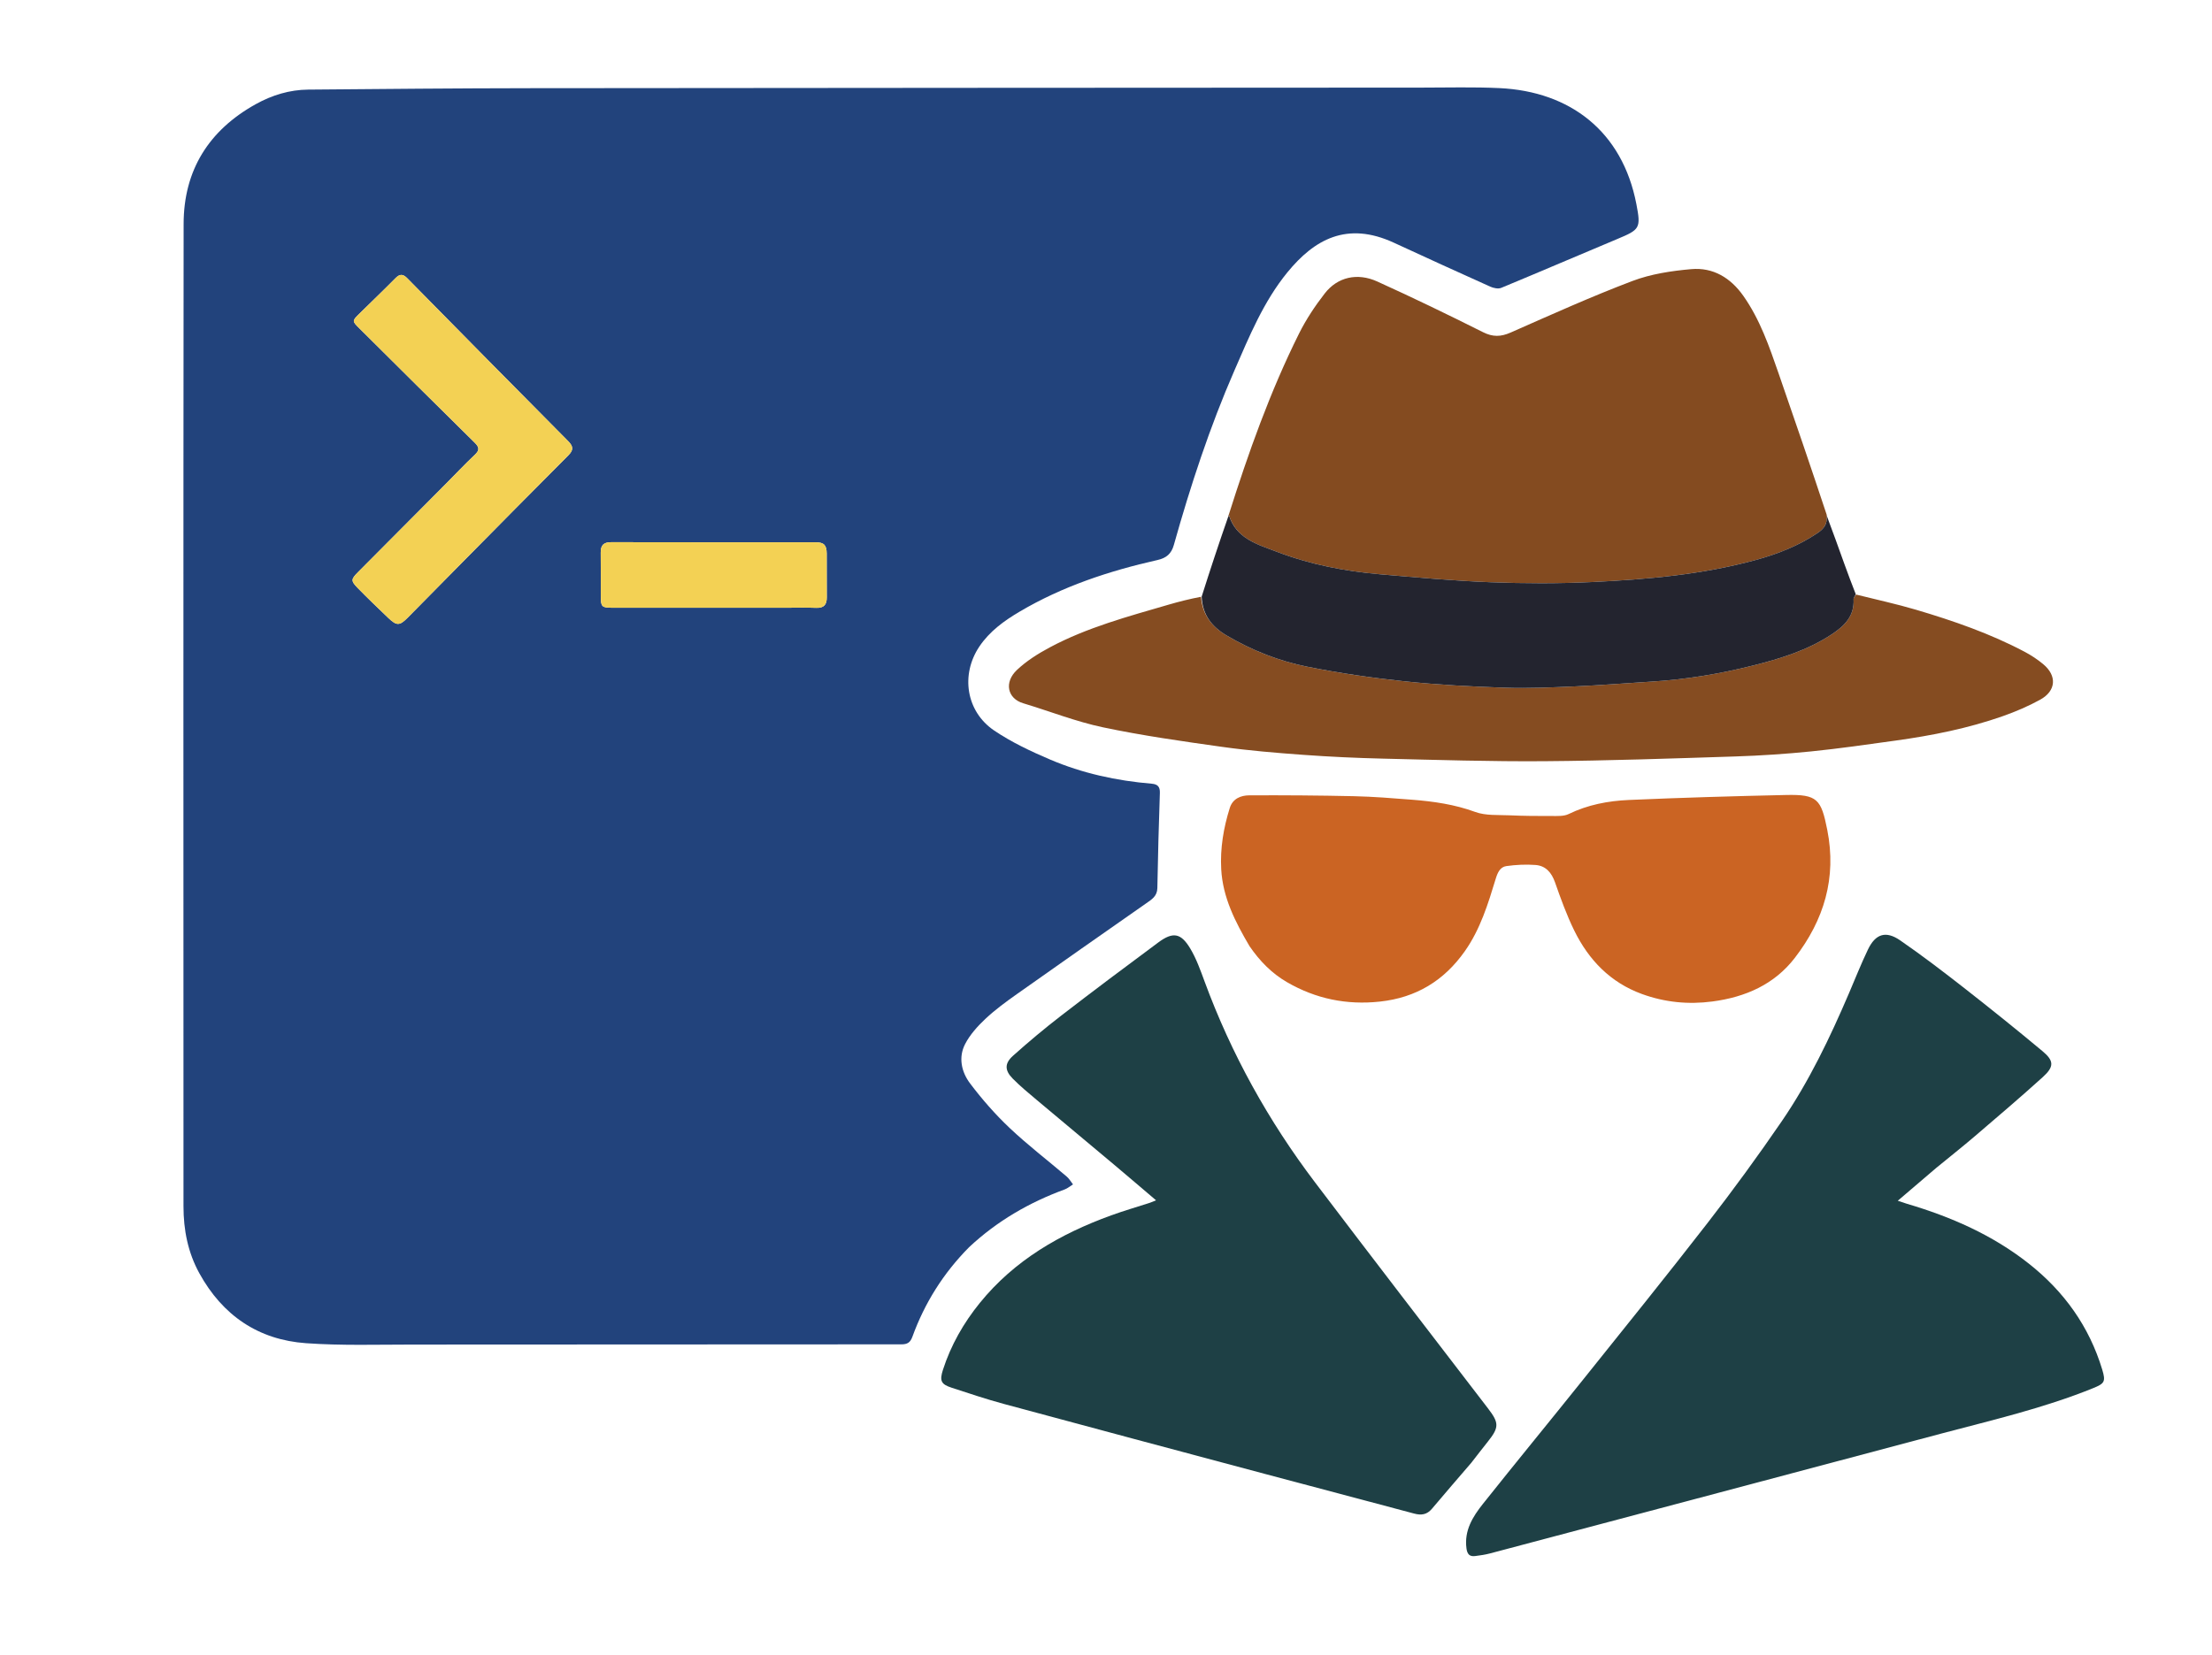
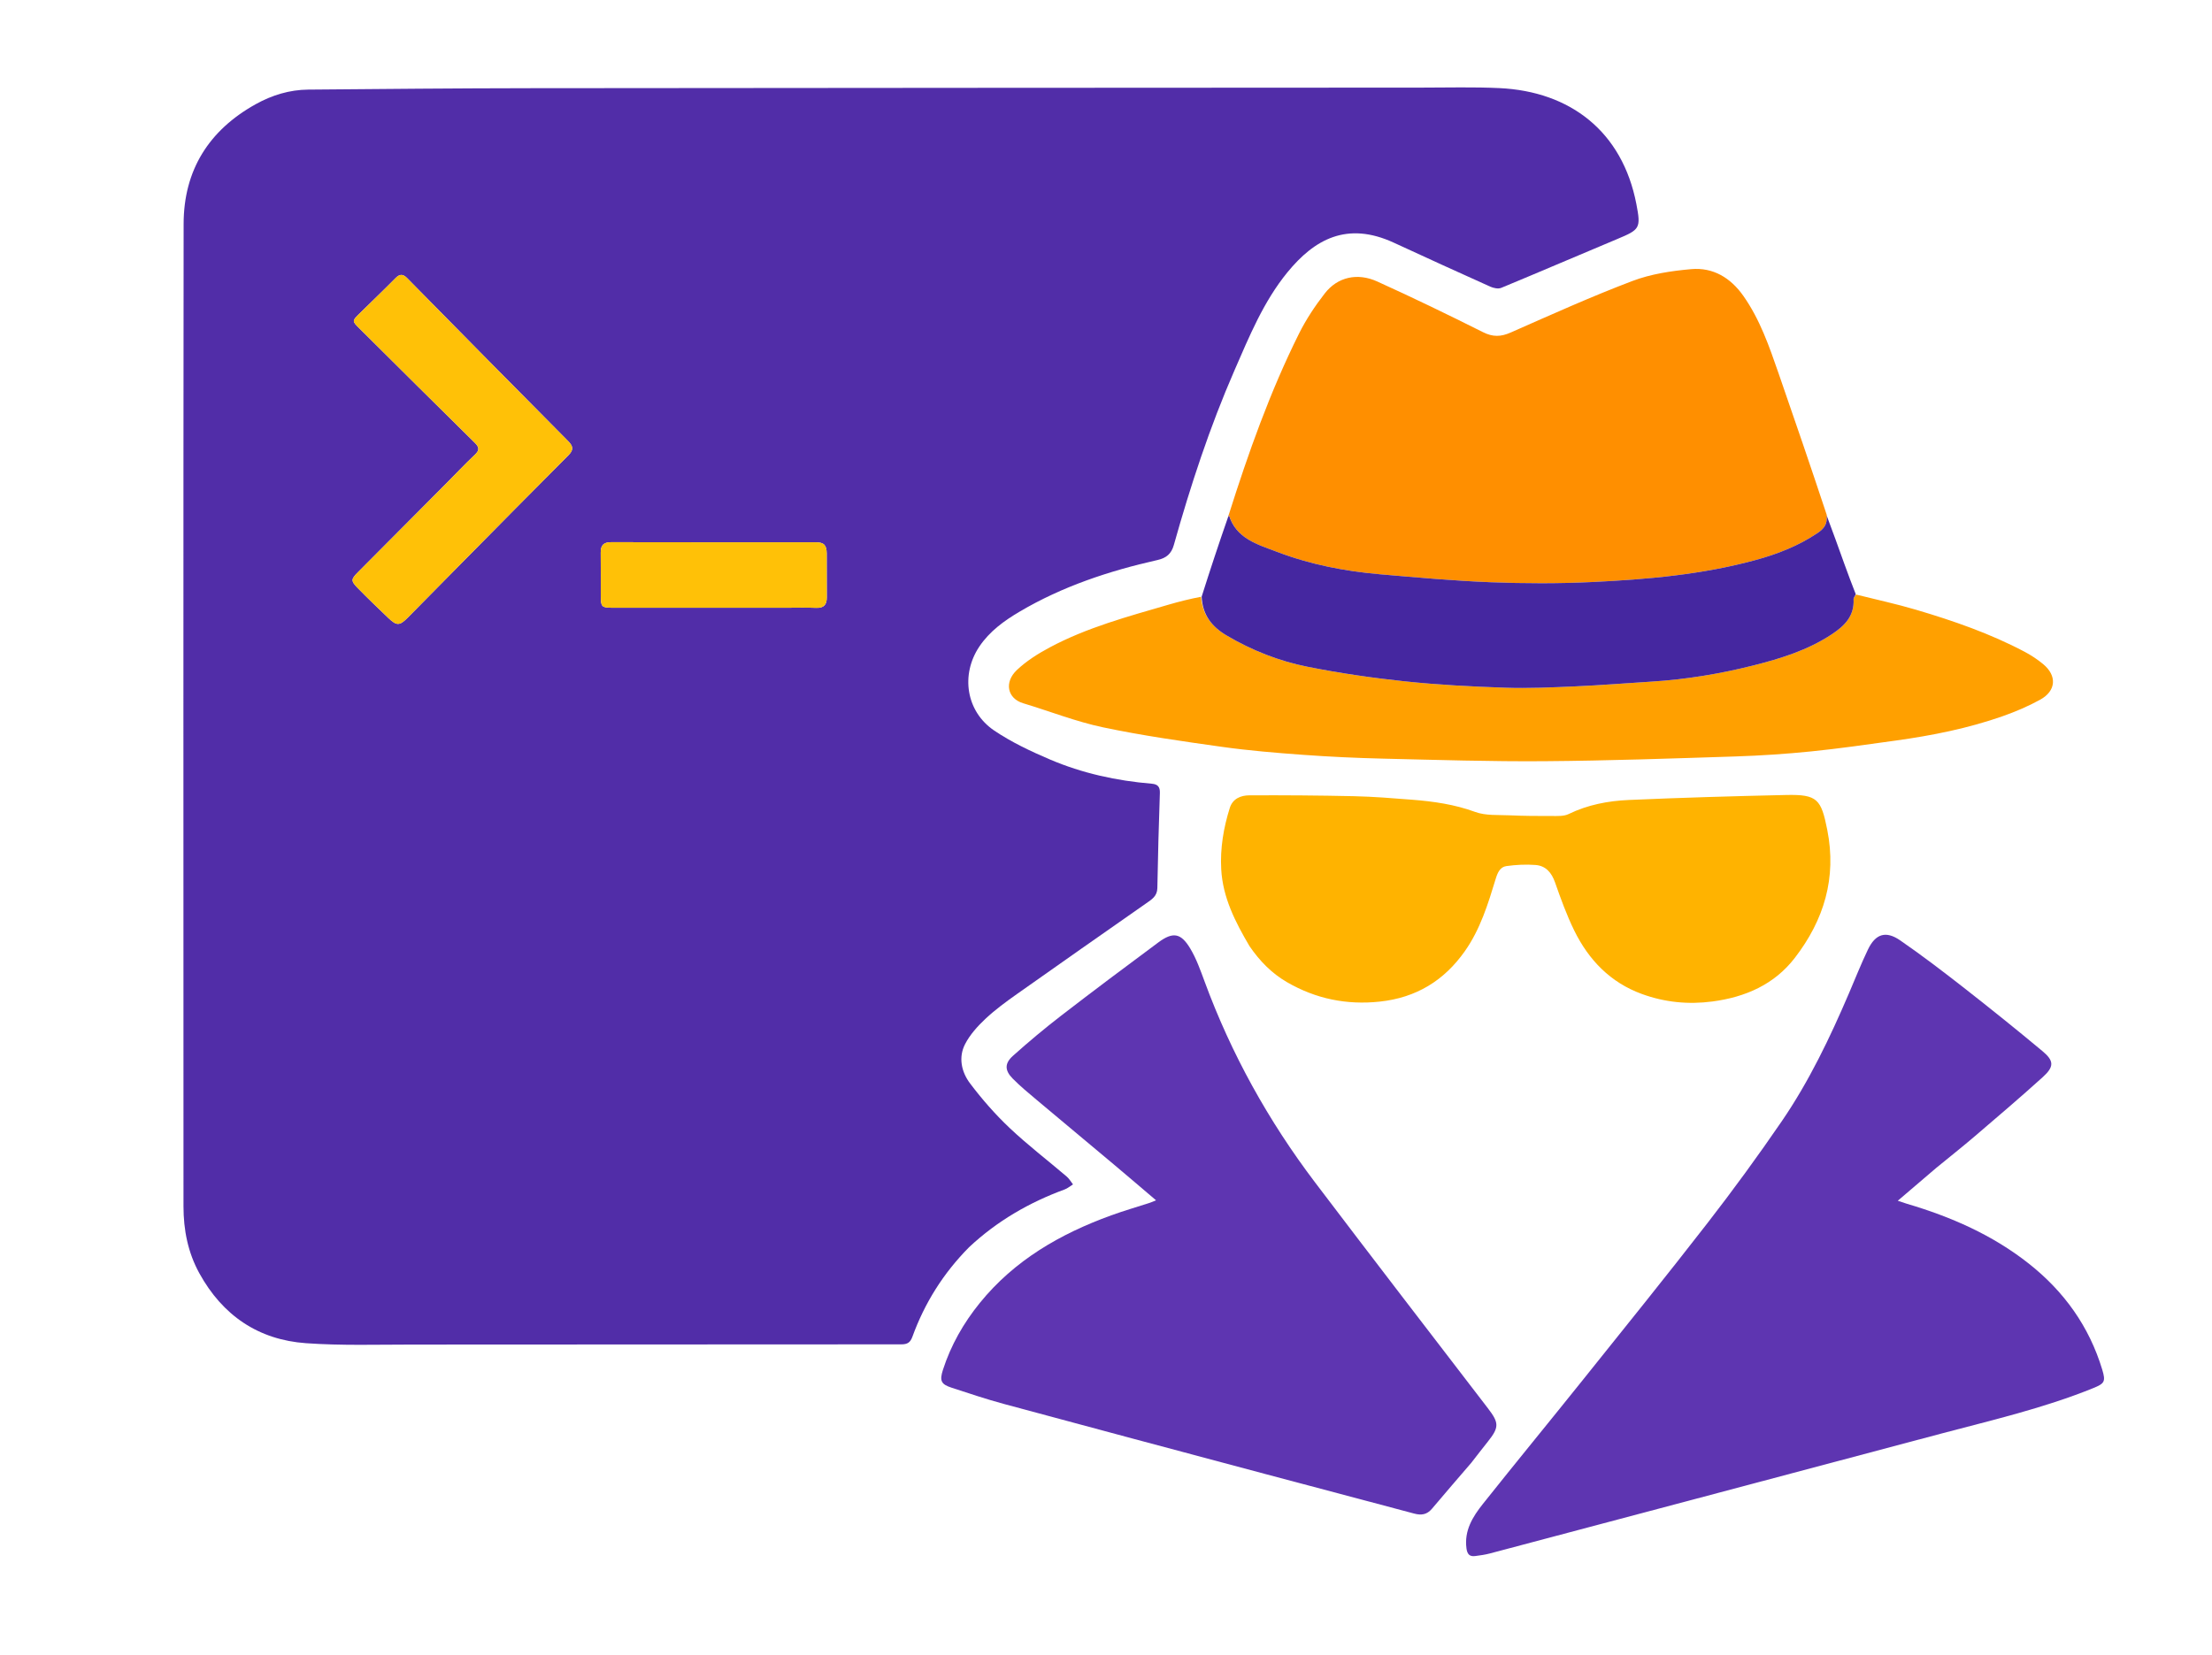
<svg xmlns="http://www.w3.org/2000/svg" version="1.1" id="Layer_1" x="0px" y="0px" width="1382" viewBox="0 0 1382 1034" enable-background="new 0 0 1382 1624" xml:space="preserve" height="1034">
  <defs id="defs20" />
-   <path fill="#22437c" opacity="1" stroke="none" d="m 605.45,779.444 c -16.065,16.237 -27.758,34.865 -35.413,55.969 -1.327,3.659 -3.187,4.733 -6.906,4.732 -101.82,-0.006 -203.639,0.128 -305.459,0.139 -22.155,0.002 -44.387,0.711 -66.446,-0.85 -29.863,-2.113 -52.187,-17.384 -66.675,-43.706 -7.149,-12.989 -9.911,-27.119 -9.913,-41.804 -0.029,-204.646 -0.125,-409.291 0.084,-613.936 0.034,-33.61 15.781,-58.638 45.13,-74.921 10.109,-5.608 21.074,-8.971 32.718,-9.071 46.307,-0.4 92.615,-0.833 138.922,-0.883 185.644,-0.198 371.288,-0.264 556.932,-0.359 16.144,-0.008 32.316,-0.457 48.427,0.308 44.153,2.096 76.759,27.044 85.517,72.498 2.91,15.103 2.198,15.911 -11.954,21.822 -24.188,10.103 -48.256,20.494 -72.478,30.514 -1.883,0.779 -4.825,0.153 -6.854,-0.757 -20.129,-9.035 -40.197,-18.206 -60.227,-27.458 -29.322,-13.544 -49.715,-2.063 -66.552,18.556 -14.885,18.229 -23.739,39.896 -33.044,61.233 -15.439,35.405 -27.451,72.006 -37.881,109.146 -1.531,5.453 -4.663,8.123 -10.208,9.371 -30.217,6.802 -59.422,16.47 -86.247,32.321 -9.638,5.695 -18.678,12.257 -25.051,21.749 -11.799,17.574 -8.317,40.619 9.284,52.499 10.788,7.281 22.832,12.966 34.856,18.093 20.253,8.636 41.637,13.301 63.6,15.136 3.629,0.303 5.178,1.876 5.047,5.76 -0.672,19.805 -1.233,39.615 -1.576,59.428 -0.088,5.104 -3.466,7.105 -6.911,9.514 -26.995,18.879 -53.995,37.752 -80.881,56.786 -6.784,4.803 -13.562,9.754 -19.6,15.426 -4.891,4.596 -9.652,9.867 -12.705,15.754 -4.332,8.351 -2.298,17.481 3.048,24.574 7.461,9.899 15.732,19.366 24.736,27.877 11.331,10.711 23.783,20.234 35.666,30.368 1.569,1.338 2.64,3.261 3.942,4.912 -1.734,1.071 -3.346,2.474 -5.22,3.163 -22.133,8.13 -42.176,19.69 -59.71,36.097 M 288.887,351.387 c 22.028,-22.272 43.999,-44.6 66.143,-66.755 3.45,-3.451 3.187,-5.685 -0.128,-9.025 -33.57,-33.818 -67.032,-67.744 -100.45,-101.713 -2.733,-2.778 -4.681,-2.785 -7.412,-0.011 -7.363,7.477 -14.968,14.715 -22.442,22.083 -4.683,4.617 -4.673,4.664 -0.094,9.214 23.996,23.841 47.957,47.716 72.061,71.448 2.926,2.881 3.157,4.687 0.083,7.589 -6.297,5.944 -12.231,12.271 -18.34,18.415 -18.209,18.317 -36.437,36.616 -54.641,54.939 -4.389,4.418 -4.554,5.418 -0.252,9.83 6.274,6.435 12.775,12.653 19.275,18.862 5.126,4.896 6.983,4.84 11.996,-0.218 11.259,-11.361 22.47,-22.769 34.201,-34.658 m 202.613,28.426 c 6.158,-6e-5 12.323,-0.176 18.472,0.056 4.796,0.181 6.616,-1.991 6.574,-6.546 -0.085,-9.153 0.028,-18.308 -0.045,-27.462 -0.042,-5.221 -1.756,-6.953 -6.828,-6.956 -42.608,-0.022 -85.216,0.03 -127.824,-0.072 -4.776,-0.011 -6.59,1.961 -6.533,6.542 0.112,8.986 0.018,17.975 0.036,26.962 0.014,6.919 0.563,7.472 7.296,7.473 35.95,0.004 71.901,0.002 108.851,0.002 z" id="path2" />
-   <path fill="#1e4045" opacity="1" stroke="none" d="m 1209.821,729.786 c -7.957,6.793 -15.641,13.358 -24.147,20.624 2.482,0.822 4.085,1.403 5.718,1.886 27.51,8.124 53.446,19.461 76.141,37.38 22.036,17.398 37.714,39.24 45.883,66.233 2.286,7.553 1.449,8.722 -5.689,11.618 -30.766,12.481 -63.024,19.941 -94.985,28.416 -46.245,12.263 -92.472,24.592 -138.709,36.883 -47.7,12.679 -95.4,25.359 -143.114,37.984 -3.037,0.804 -6.186,1.25 -9.31,1.642 -3.493,0.439 -4.925,-1.216 -5.4,-4.796 -1.481,-11.147 3.902,-19.787 10.249,-27.768 20.61,-25.916 41.639,-51.498 62.335,-77.347 26.109,-32.608 52.359,-65.111 77.95,-98.123 16.101,-20.769 31.627,-42.031 46.468,-63.717 17.056,-24.923 30.056,-52.134 41.934,-79.859 3.923,-9.156 7.589,-18.438 11.892,-27.413 4.714,-9.832 11.151,-11.951 20.148,-5.745 13.675,9.433 26.902,19.544 39.995,29.783 16.507,12.908 32.851,26.039 48.937,39.468 7.303,6.096 7.294,9.746 0.068,16.276 -13.826,12.497 -28.012,24.599 -42.177,36.714 -7.837,6.702 -15.934,13.099 -24.186,19.862 z" id="path3" />
-   <path fill="#1e4045" opacity="1" stroke="none" d="m 919.202,914.198 c -8.346,9.746 -16.544,19.153 -24.567,28.705 -3.131,3.727 -6.667,4.192 -11.142,2.991 -31.128,-8.352 -62.305,-16.521 -93.442,-24.837 -54.371,-14.521 -108.745,-29.033 -163.07,-43.722 -10.9,-2.947 -21.623,-6.57 -32.368,-10.068 -6.636,-2.161 -7.726,-4.267 -5.472,-11.249 4.962,-15.37 12.837,-29.182 22.996,-41.723 21.672,-26.754 50.25,-43.179 82.032,-54.738 7.966,-2.897 16.135,-5.239 24.201,-7.865 1.206,-0.393 2.362,-0.942 3.898,-1.564 -8.942,-7.601 -17.46,-14.916 -26.058,-22.134 -16.055,-13.478 -32.185,-26.866 -48.224,-40.363 -5.214,-4.388 -10.511,-8.732 -15.283,-13.577 -5.004,-5.08 -5.145,-9.461 0.153,-14.209 9.769,-8.755 19.858,-17.198 30.246,-25.21 20.021,-15.441 40.262,-30.601 60.576,-45.656 9.145,-6.778 14.129,-5.986 19.996,3.849 3.794,6.36 6.338,13.535 8.915,20.539 16.689,45.351 39.897,87.142 69.033,125.591 35.77,47.202 71.897,94.135 107.964,141.111 6.995,9.111 7.179,11.86 -0.023,20.877 -3.425,4.288 -6.765,8.644 -10.362,13.251 z" id="path4" />
-   <path fill="#844b20" opacity="1" stroke="none" d="m 767.732,321.604 c 12.226,-38.651 25.764,-76.817 43.875,-113.156 4.409,-8.846 10.007,-17.258 16.077,-25.079 7.927,-10.215 20.307,-13.115 32.786,-7.454 22.241,10.088 44.244,20.726 66.074,31.677 6.161,3.091 11.122,2.943 17.265,0.235 25.195,-11.108 50.328,-22.455 76.054,-32.213 11.562,-4.386 24.367,-6.319 36.78,-7.413 13.678,-1.206 24.59,5.397 32.562,16.717 10.39,14.754 16.166,31.585 21.997,48.383 10.132,29.185 20.127,58.417 30.083,88.446 0.565,5.707 -1.692,8.668 -5.742,11.391 -11.897,7.999 -24.933,13.101 -38.656,16.847 -33.493,9.144 -67.85,12.132 -102.299,13.765 -21.058,0.998 -42.224,0.935 -63.293,0.118 -23.02,-0.892 -46.002,-2.991 -68.967,-4.957 -22.061,-1.889 -43.739,-6.126 -64.456,-14.025 -12.191,-4.648 -25.732,-8.25 -30.139,-23.279 z" id="path5" />
-   <path fill="#cb6423" opacity="1" stroke="none" d="m 780.66,591.281 c -8.94,-15.164 -16.723,-30.451 -17.677,-48.078 -0.706,-13.044 1.438,-25.838 5.355,-38.287 1.836,-5.834 6.911,-7.849 12.182,-7.872 21.814,-0.096 43.635,0.044 65.443,0.537 12.12,0.274 24.232,1.255 36.325,2.207 13.405,1.055 26.564,2.928 39.42,7.643 6.531,2.395 14.242,1.779 21.438,2.101 8.767,0.393 17.555,0.458 26.332,0.422 3.539,-0.015 7.53,0.26 10.532,-1.203 11.932,-5.817 24.675,-8.24 37.614,-8.81 32.746,-1.442 65.518,-2.391 98.289,-3.116 19.558,-0.433 21.89,2.61 25.707,21.76 5.997,30.087 -2.08,56.401 -20.214,79.979 -12.831,16.683 -30.863,24.569 -51.488,27.305 -15.145,2.009 -29.834,0.529 -44.106,-4.675 -19.678,-7.174 -33.23,-21.249 -42.255,-39.645 -4.746,-9.673 -8.429,-19.908 -12.012,-30.094 -2.169,-6.164 -5.796,-10.391 -12.194,-10.887 -6.029,-0.467 -12.216,-0.138 -18.214,0.695 -3.932,0.546 -5.508,4.155 -6.655,7.927 -4.796,15.771 -9.631,31.549 -19.296,45.264 -12.995,18.44 -30.434,29.054 -53.085,31.492 -20.757,2.234 -39.999,-1.721 -57.969,-12.111 -9.533,-5.512 -17.078,-13.201 -23.473,-22.554 z" id="path6" />
-   <path fill="#854c21" opacity="1" stroke="none" d="m 1159.632,371.561 c 12.513,3.141 25.153,5.855 37.513,9.514 23.276,6.889 46.202,14.834 67.744,26.226 4.09,2.163 8.04,4.77 11.602,7.718 8.796,7.277 8.166,16.755 -1.873,22.271 -7.393,4.062 -15.265,7.43 -23.229,10.239 -21.762,7.676 -44.32,12.137 -67.128,15.305 -17.561,2.439 -35.123,4.981 -52.756,6.763 -15.704,1.587 -31.492,2.639 -47.269,3.147 -39.765,1.279 -79.54,2.668 -119.319,2.964 -33.631,0.25 -67.277,-0.811 -100.908,-1.606 -16.631,-0.394 -33.27,-1.167 -49.861,-2.372 -16.884,-1.226 -33.795,-2.62 -50.549,-4.971 -24.904,-3.495 -49.864,-7.031 -74.449,-12.213 -16.938,-3.57 -33.257,-10.04 -49.901,-15.051 -9.878,-2.974 -12.043,-13.11 -3.89,-20.812 5.952,-5.622 13.182,-10.177 20.453,-14.066 23.443,-12.541 49.03,-19.364 74.37,-26.757 6.521,-1.903 13.117,-3.548 20.19,-4.918 0.896,11.493 6.896,18.843 16.097,24.265 15.761,9.288 32.682,15.943 50.465,19.489 20.088,4.005 40.448,6.974 60.824,9.117 20.765,2.184 41.677,3.266 62.554,3.973 14.598,0.494 29.256,-0.189 43.866,-0.833 15.903,-0.701 31.78,-1.983 47.671,-2.977 21.555,-1.349 42.776,-4.848 63.695,-10.126 17.118,-4.319 33.882,-9.525 48.856,-19.41 8.08,-5.334 14.248,-11.447 13.657,-22.034 -0.051,-0.916 1.024,-1.894 1.576,-2.843 z" id="path8" />
-   <path fill="#23242f" opacity="1" stroke="none" d="m 1159.41,371.292 c -0.33,1.218 -1.405,2.196 -1.354,3.112 0.591,10.587 -5.577,16.7 -13.657,22.034 -14.973,9.885 -31.738,15.09 -48.856,19.41 -20.919,5.278 -42.139,8.777 -63.695,10.126 -15.89,0.994 -31.768,2.276 -47.671,2.977 -14.61,0.644 -29.268,1.326 -43.866,0.833 -20.877,-0.706 -41.789,-1.789 -62.554,-3.973 -20.376,-2.143 -40.736,-5.112 -60.824,-9.117 -17.783,-3.546 -34.705,-10.201 -50.465,-19.489 -9.202,-5.422 -15.201,-12.772 -15.705,-24.324 5.313,-16.824 10.745,-33.196 16.583,-49.959 0.569,-0.666 0.537,-0.916 0.309,-1.141 0,0 0.007,-0.101 0.042,-0.139 4.441,14.991 17.982,18.593 30.173,23.241 20.717,7.899 42.395,12.136 64.456,14.025 22.965,1.966 45.948,4.065 68.967,4.957 21.07,0.817 42.236,0.88 63.293,-0.118 34.449,-1.632 68.806,-4.62 102.299,-13.765 13.723,-3.747 26.759,-8.848 38.656,-16.847 4.05,-2.723 6.307,-5.684 5.709,-11.013 3.753,9.886 7.418,20.22 11.141,30.532 2.217,6.14 4.527,12.247 7.017,18.638 z" id="path13" />
-   <path fill="#844b20" opacity="1" stroke="none" d="m 767.494,321.878 c 0.39,0.128 0.422,0.378 0.076,0.723 -0.37,-0.148 -0.389,-0.38 -0.076,-0.723 z" id="path17" />
-   <path fill="#f3d154" opacity="1" stroke="none" d="m 288.637,351.637 c -11.481,11.639 -22.691,23.048 -33.951,34.408 -5.013,5.058 -6.87,5.115 -11.996,0.218 -6.5,-6.21 -13,-12.428 -19.275,-18.862 -4.302,-4.412 -4.137,-5.413 0.252,-9.83 18.204,-18.323 36.432,-36.621 54.641,-54.939 6.108,-6.145 12.042,-12.472 18.34,-18.415 3.075,-2.902 2.844,-4.708 -0.083,-7.589 -24.104,-23.731 -48.065,-47.607 -72.061,-71.448 -4.579,-4.55 -4.589,-4.597 0.094,-9.214 7.474,-7.368 15.079,-14.606 22.442,-22.083 2.731,-2.773 4.679,-2.766 7.412,0.011 33.418,33.969 66.88,67.895 100.45,101.713 3.315,3.34 3.578,5.574 0.128,9.025 -22.145,22.155 -44.115,44.484 -66.393,67.005 z" id="path18" />
-   <path fill="#f3d154" opacity="1" stroke="none" d="m 491,379.813 c -36.45,3e-5 -72.401,0.002 -108.351,-0.002 -6.733,-6.7e-4 -7.282,-0.554 -7.296,-7.473 -0.018,-8.988 0.076,-17.976 -0.036,-26.962 -0.057,-4.582 1.758,-6.554 6.533,-6.542 42.608,0.103 85.216,0.05 127.824,0.072 5.072,0.003 6.786,1.735 6.828,6.956 0.073,9.153 -0.04,18.309 0.045,27.462 0.042,4.554 -1.777,6.727 -6.574,6.546 -6.149,-0.233 -12.314,-0.057 -18.972,-0.057 z" id="path19" />
+   <path fill="#512DA8" opacity="1" stroke="none" d="m 605.45,779.444 c -16.065,16.237 -27.758,34.865 -35.413,55.969 -1.327,3.659 -3.187,4.733 -6.906,4.732 -101.82,-0.006 -203.639,0.128 -305.459,0.139 -22.155,0.002 -44.387,0.711 -66.446,-0.85 -29.863,-2.113 -52.187,-17.384 -66.675,-43.706 -7.149,-12.989 -9.911,-27.119 -9.913,-41.804 -0.029,-204.646 -0.125,-409.291 0.084,-613.936 0.034,-33.61 15.781,-58.638 45.13,-74.921 10.109,-5.608 21.074,-8.971 32.718,-9.071 46.307,-0.4 92.615,-0.833 138.922,-0.883 185.644,-0.198 371.288,-0.264 556.932,-0.359 16.144,-0.008 32.316,-0.457 48.427,0.308 44.153,2.096 76.759,27.044 85.517,72.498 2.91,15.103 2.198,15.911 -11.954,21.822 -24.188,10.103 -48.256,20.494 -72.478,30.514 -1.883,0.779 -4.825,0.153 -6.854,-0.757 -20.129,-9.035 -40.197,-18.206 -60.227,-27.458 -29.322,-13.544 -49.715,-2.063 -66.552,18.556 -14.885,18.229 -23.739,39.896 -33.044,61.233 -15.439,35.405 -27.451,72.006 -37.881,109.146 -1.531,5.453 -4.663,8.123 -10.208,9.371 -30.217,6.802 -59.422,16.47 -86.247,32.321 -9.638,5.695 -18.678,12.257 -25.051,21.749 -11.799,17.574 -8.317,40.619 9.284,52.499 10.788,7.281 22.832,12.966 34.856,18.093 20.253,8.636 41.637,13.301 63.6,15.136 3.629,0.303 5.178,1.876 5.047,5.76 -0.672,19.805 -1.233,39.615 -1.576,59.428 -0.088,5.104 -3.466,7.105 -6.911,9.514 -26.995,18.879 -53.995,37.752 -80.881,56.786 -6.784,4.803 -13.562,9.754 -19.6,15.426 -4.891,4.596 -9.652,9.867 -12.705,15.754 -4.332,8.351 -2.298,17.481 3.048,24.574 7.461,9.899 15.732,19.366 24.736,27.877 11.331,10.711 23.783,20.234 35.666,30.368 1.569,1.338 2.64,3.261 3.942,4.912 -1.734,1.071 -3.346,2.474 -5.22,3.163 -22.133,8.13 -42.176,19.69 -59.71,36.097 M 288.887,351.387 c 22.028,-22.272 43.999,-44.6 66.143,-66.755 3.45,-3.451 3.187,-5.685 -0.128,-9.025 -33.57,-33.818 -67.032,-67.744 -100.45,-101.713 -2.733,-2.778 -4.681,-2.785 -7.412,-0.011 -7.363,7.477 -14.968,14.715 -22.442,22.083 -4.683,4.617 -4.673,4.664 -0.094,9.214 23.996,23.841 47.957,47.716 72.061,71.448 2.926,2.881 3.157,4.687 0.083,7.589 -6.297,5.944 -12.231,12.271 -18.34,18.415 -18.209,18.317 -36.437,36.616 -54.641,54.939 -4.389,4.418 -4.554,5.418 -0.252,9.83 6.274,6.435 12.775,12.653 19.275,18.862 5.126,4.896 6.983,4.84 11.996,-0.218 11.259,-11.361 22.47,-22.769 34.201,-34.658 m 202.613,28.426 c 6.158,-6e-5 12.323,-0.176 18.472,0.056 4.796,0.181 6.616,-1.991 6.574,-6.546 -0.085,-9.153 0.028,-18.308 -0.045,-27.462 -0.042,-5.221 -1.756,-6.953 -6.828,-6.956 -42.608,-0.022 -85.216,0.03 -127.824,-0.072 -4.776,-0.011 -6.59,1.961 -6.533,6.542 0.112,8.986 0.018,17.975 0.036,26.962 0.014,6.919 0.563,7.472 7.296,7.473 35.95,0.004 71.901,0.002 108.851,0.002 z" id="path2" />
+   <path fill="#5E35B1" opacity="1" stroke="none" d="m 1209.821,729.786 c -7.957,6.793 -15.641,13.358 -24.147,20.624 2.482,0.822 4.085,1.403 5.718,1.886 27.51,8.124 53.446,19.461 76.141,37.38 22.036,17.398 37.714,39.24 45.883,66.233 2.286,7.553 1.449,8.722 -5.689,11.618 -30.766,12.481 -63.024,19.941 -94.985,28.416 -46.245,12.263 -92.472,24.592 -138.709,36.883 -47.7,12.679 -95.4,25.359 -143.114,37.984 -3.037,0.804 -6.186,1.25 -9.31,1.642 -3.493,0.439 -4.925,-1.216 -5.4,-4.796 -1.481,-11.147 3.902,-19.787 10.249,-27.768 20.61,-25.916 41.639,-51.498 62.335,-77.347 26.109,-32.608 52.359,-65.111 77.95,-98.123 16.101,-20.769 31.627,-42.031 46.468,-63.717 17.056,-24.923 30.056,-52.134 41.934,-79.859 3.923,-9.156 7.589,-18.438 11.892,-27.413 4.714,-9.832 11.151,-11.951 20.148,-5.745 13.675,9.433 26.902,19.544 39.995,29.783 16.507,12.908 32.851,26.039 48.937,39.468 7.303,6.096 7.294,9.746 0.068,16.276 -13.826,12.497 -28.012,24.599 -42.177,36.714 -7.837,6.702 -15.934,13.099 -24.186,19.862 z" id="path3" />
+   <path fill="#5E35B1" opacity="1" stroke="none" d="m 919.202,914.198 c -8.346,9.746 -16.544,19.153 -24.567,28.705 -3.131,3.727 -6.667,4.192 -11.142,2.991 -31.128,-8.352 -62.305,-16.521 -93.442,-24.837 -54.371,-14.521 -108.745,-29.033 -163.07,-43.722 -10.9,-2.947 -21.623,-6.57 -32.368,-10.068 -6.636,-2.161 -7.726,-4.267 -5.472,-11.249 4.962,-15.37 12.837,-29.182 22.996,-41.723 21.672,-26.754 50.25,-43.179 82.032,-54.738 7.966,-2.897 16.135,-5.239 24.201,-7.865 1.206,-0.393 2.362,-0.942 3.898,-1.564 -8.942,-7.601 -17.46,-14.916 -26.058,-22.134 -16.055,-13.478 -32.185,-26.866 -48.224,-40.363 -5.214,-4.388 -10.511,-8.732 -15.283,-13.577 -5.004,-5.08 -5.145,-9.461 0.153,-14.209 9.769,-8.755 19.858,-17.198 30.246,-25.21 20.021,-15.441 40.262,-30.601 60.576,-45.656 9.145,-6.778 14.129,-5.986 19.996,3.849 3.794,6.36 6.338,13.535 8.915,20.539 16.689,45.351 39.897,87.142 69.033,125.591 35.77,47.202 71.897,94.135 107.964,141.111 6.995,9.111 7.179,11.86 -0.023,20.877 -3.425,4.288 -6.765,8.644 -10.362,13.251 z" id="path4" />
+   <path fill="#FF8F00" opacity="1" stroke="none" d="m 767.732,321.604 c 12.226,-38.651 25.764,-76.817 43.875,-113.156 4.409,-8.846 10.007,-17.258 16.077,-25.079 7.927,-10.215 20.307,-13.115 32.786,-7.454 22.241,10.088 44.244,20.726 66.074,31.677 6.161,3.091 11.122,2.943 17.265,0.235 25.195,-11.108 50.328,-22.455 76.054,-32.213 11.562,-4.386 24.367,-6.319 36.78,-7.413 13.678,-1.206 24.59,5.397 32.562,16.717 10.39,14.754 16.166,31.585 21.997,48.383 10.132,29.185 20.127,58.417 30.083,88.446 0.565,5.707 -1.692,8.668 -5.742,11.391 -11.897,7.999 -24.933,13.101 -38.656,16.847 -33.493,9.144 -67.85,12.132 -102.299,13.765 -21.058,0.998 -42.224,0.935 -63.293,0.118 -23.02,-0.892 -46.002,-2.991 -68.967,-4.957 -22.061,-1.889 -43.739,-6.126 -64.456,-14.025 -12.191,-4.648 -25.732,-8.25 -30.139,-23.279 z" id="path5" />
+   <path fill="#FFB300" opacity="1" stroke="none" d="m 780.66,591.281 c -8.94,-15.164 -16.723,-30.451 -17.677,-48.078 -0.706,-13.044 1.438,-25.838 5.355,-38.287 1.836,-5.834 6.911,-7.849 12.182,-7.872 21.814,-0.096 43.635,0.044 65.443,0.537 12.12,0.274 24.232,1.255 36.325,2.207 13.405,1.055 26.564,2.928 39.42,7.643 6.531,2.395 14.242,1.779 21.438,2.101 8.767,0.393 17.555,0.458 26.332,0.422 3.539,-0.015 7.53,0.26 10.532,-1.203 11.932,-5.817 24.675,-8.24 37.614,-8.81 32.746,-1.442 65.518,-2.391 98.289,-3.116 19.558,-0.433 21.89,2.61 25.707,21.76 5.997,30.087 -2.08,56.401 -20.214,79.979 -12.831,16.683 -30.863,24.569 -51.488,27.305 -15.145,2.009 -29.834,0.529 -44.106,-4.675 -19.678,-7.174 -33.23,-21.249 -42.255,-39.645 -4.746,-9.673 -8.429,-19.908 -12.012,-30.094 -2.169,-6.164 -5.796,-10.391 -12.194,-10.887 -6.029,-0.467 -12.216,-0.138 -18.214,0.695 -3.932,0.546 -5.508,4.155 -6.655,7.927 -4.796,15.771 -9.631,31.549 -19.296,45.264 -12.995,18.44 -30.434,29.054 -53.085,31.492 -20.757,2.234 -39.999,-1.721 -57.969,-12.111 -9.533,-5.512 -17.078,-13.201 -23.473,-22.554 z" id="path6" />
+   <path fill="#FFA000" opacity="1" stroke="none" d="m 1159.632,371.561 c 12.513,3.141 25.153,5.855 37.513,9.514 23.276,6.889 46.202,14.834 67.744,26.226 4.09,2.163 8.04,4.77 11.602,7.718 8.796,7.277 8.166,16.755 -1.873,22.271 -7.393,4.062 -15.265,7.43 -23.229,10.239 -21.762,7.676 -44.32,12.137 -67.128,15.305 -17.561,2.439 -35.123,4.981 -52.756,6.763 -15.704,1.587 -31.492,2.639 -47.269,3.147 -39.765,1.279 -79.54,2.668 -119.319,2.964 -33.631,0.25 -67.277,-0.811 -100.908,-1.606 -16.631,-0.394 -33.27,-1.167 -49.861,-2.372 -16.884,-1.226 -33.795,-2.62 -50.549,-4.971 -24.904,-3.495 -49.864,-7.031 -74.449,-12.213 -16.938,-3.57 -33.257,-10.04 -49.901,-15.051 -9.878,-2.974 -12.043,-13.11 -3.89,-20.812 5.952,-5.622 13.182,-10.177 20.453,-14.066 23.443,-12.541 49.03,-19.364 74.37,-26.757 6.521,-1.903 13.117,-3.548 20.19,-4.918 0.896,11.493 6.896,18.843 16.097,24.265 15.761,9.288 32.682,15.943 50.465,19.489 20.088,4.005 40.448,6.974 60.824,9.117 20.765,2.184 41.677,3.266 62.554,3.973 14.598,0.494 29.256,-0.189 43.866,-0.833 15.903,-0.701 31.78,-1.983 47.671,-2.977 21.555,-1.349 42.776,-4.848 63.695,-10.126 17.118,-4.319 33.882,-9.525 48.856,-19.41 8.08,-5.334 14.248,-11.447 13.657,-22.034 -0.051,-0.916 1.024,-1.894 1.576,-2.843 z" id="path8" />
+   <path fill="#4527A0" opacity="1" stroke="none" d="m 1159.41,371.292 c -0.33,1.218 -1.405,2.196 -1.354,3.112 0.591,10.587 -5.577,16.7 -13.657,22.034 -14.973,9.885 -31.738,15.09 -48.856,19.41 -20.919,5.278 -42.139,8.777 -63.695,10.126 -15.89,0.994 -31.768,2.276 -47.671,2.977 -14.61,0.644 -29.268,1.326 -43.866,0.833 -20.877,-0.706 -41.789,-1.789 -62.554,-3.973 -20.376,-2.143 -40.736,-5.112 -60.824,-9.117 -17.783,-3.546 -34.705,-10.201 -50.465,-19.489 -9.202,-5.422 -15.201,-12.772 -15.705,-24.324 5.313,-16.824 10.745,-33.196 16.583,-49.959 0.569,-0.666 0.537,-0.916 0.309,-1.141 0,0 0.007,-0.101 0.042,-0.139 4.441,14.991 17.982,18.593 30.173,23.241 20.717,7.899 42.395,12.136 64.456,14.025 22.965,1.966 45.948,4.065 68.967,4.957 21.07,0.817 42.236,0.88 63.293,-0.118 34.449,-1.632 68.806,-4.62 102.299,-13.765 13.723,-3.747 26.759,-8.848 38.656,-16.847 4.05,-2.723 6.307,-5.684 5.709,-11.013 3.753,9.886 7.418,20.22 11.141,30.532 2.217,6.14 4.527,12.247 7.017,18.638 z" id="path13" />
+   <path fill="#FF8F00" opacity="1" stroke="none" d="m 767.494,321.878 c 0.39,0.128 0.422,0.378 0.076,0.723 -0.37,-0.148 -0.389,-0.38 -0.076,-0.723 z" id="path17" />
+   <path fill="#FFC107" opacity="1" stroke="none" d="m 288.637,351.637 c -11.481,11.639 -22.691,23.048 -33.951,34.408 -5.013,5.058 -6.87,5.115 -11.996,0.218 -6.5,-6.21 -13,-12.428 -19.275,-18.862 -4.302,-4.412 -4.137,-5.413 0.252,-9.83 18.204,-18.323 36.432,-36.621 54.641,-54.939 6.108,-6.145 12.042,-12.472 18.34,-18.415 3.075,-2.902 2.844,-4.708 -0.083,-7.589 -24.104,-23.731 -48.065,-47.607 -72.061,-71.448 -4.579,-4.55 -4.589,-4.597 0.094,-9.214 7.474,-7.368 15.079,-14.606 22.442,-22.083 2.731,-2.773 4.679,-2.766 7.412,0.011 33.418,33.969 66.88,67.895 100.45,101.713 3.315,3.34 3.578,5.574 0.128,9.025 -22.145,22.155 -44.115,44.484 -66.393,67.005 z" id="path18" />
+   <path fill="#FFC107" opacity="1" stroke="none" d="m 491,379.813 c -36.45,3e-5 -72.401,0.002 -108.351,-0.002 -6.733,-6.7e-4 -7.282,-0.554 -7.296,-7.473 -0.018,-8.988 0.076,-17.976 -0.036,-26.962 -0.057,-4.582 1.758,-6.554 6.533,-6.542 42.608,0.103 85.216,0.05 127.824,0.072 5.072,0.003 6.786,1.735 6.828,6.956 0.073,9.153 -0.04,18.309 0.045,27.462 0.042,4.554 -1.777,6.727 -6.574,6.546 -6.149,-0.233 -12.314,-0.057 -18.972,-0.057 z" id="path19" />
</svg>
